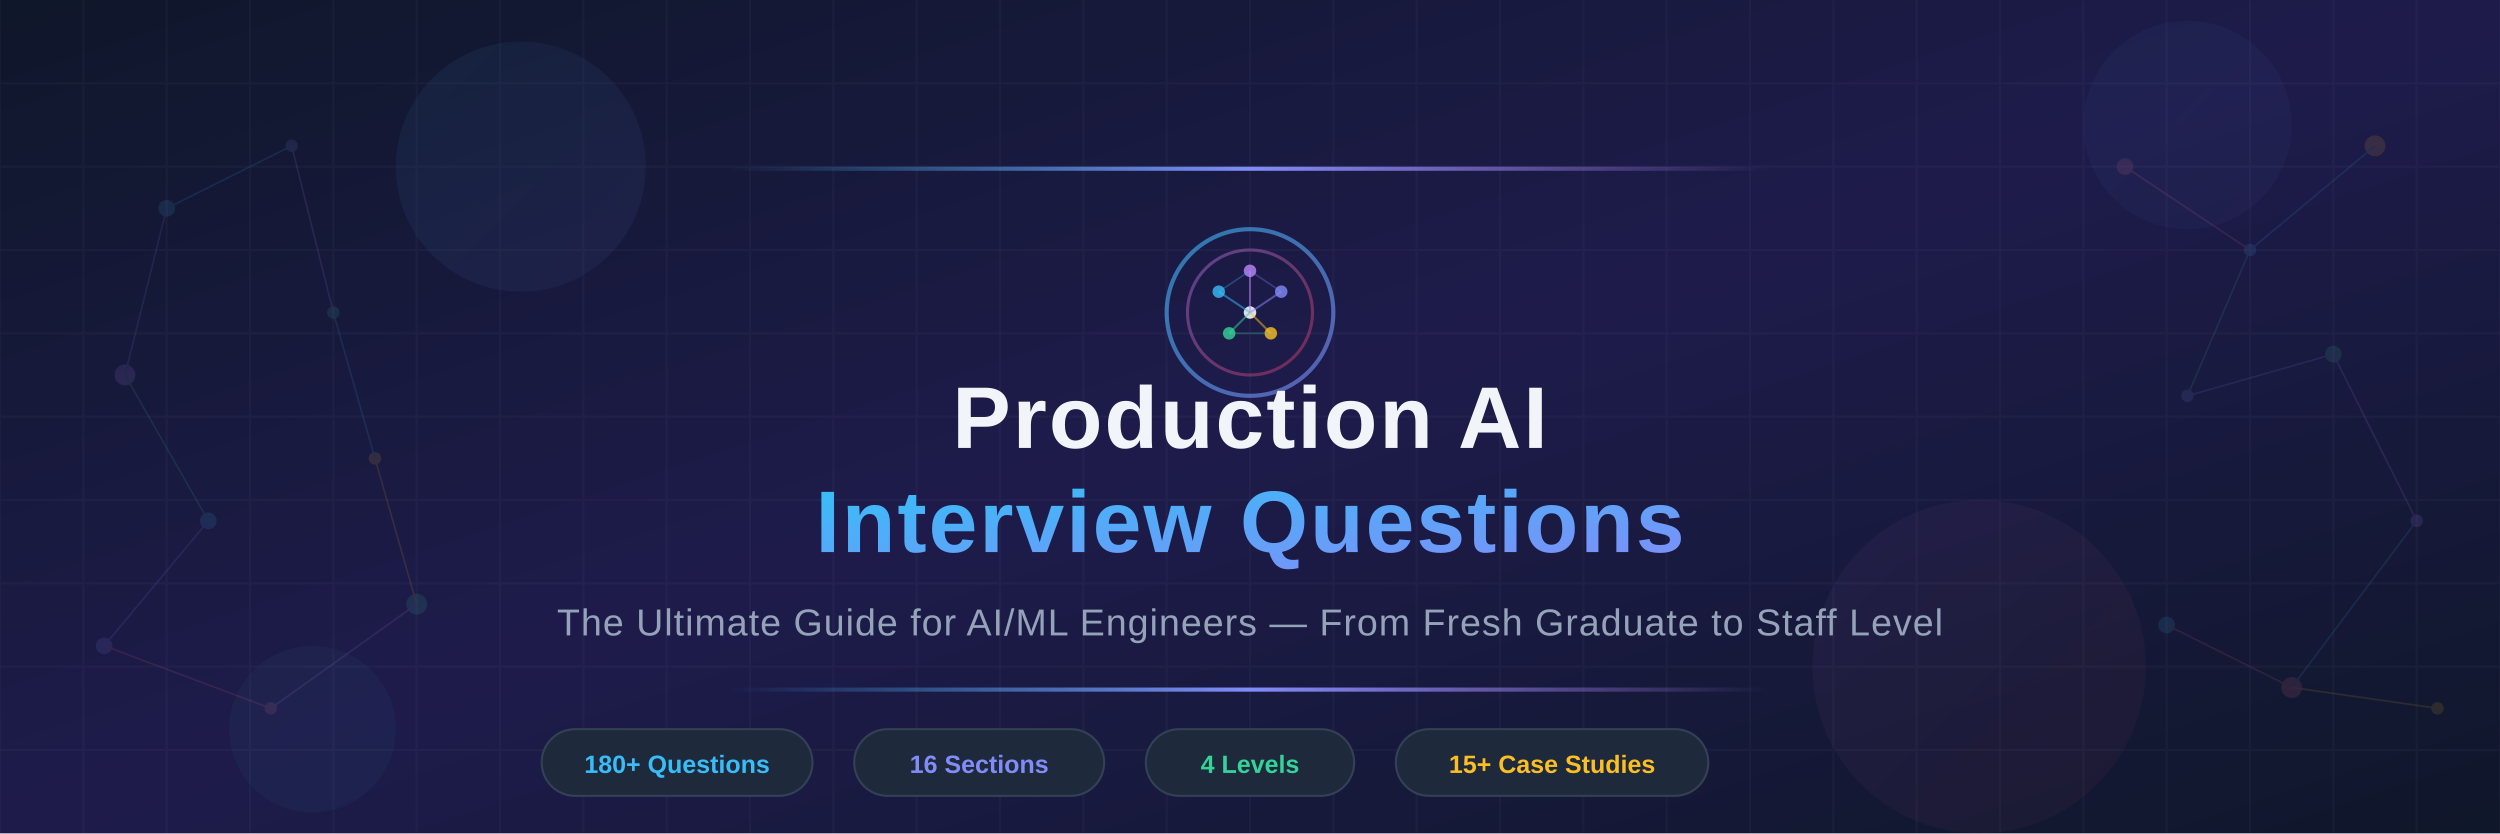
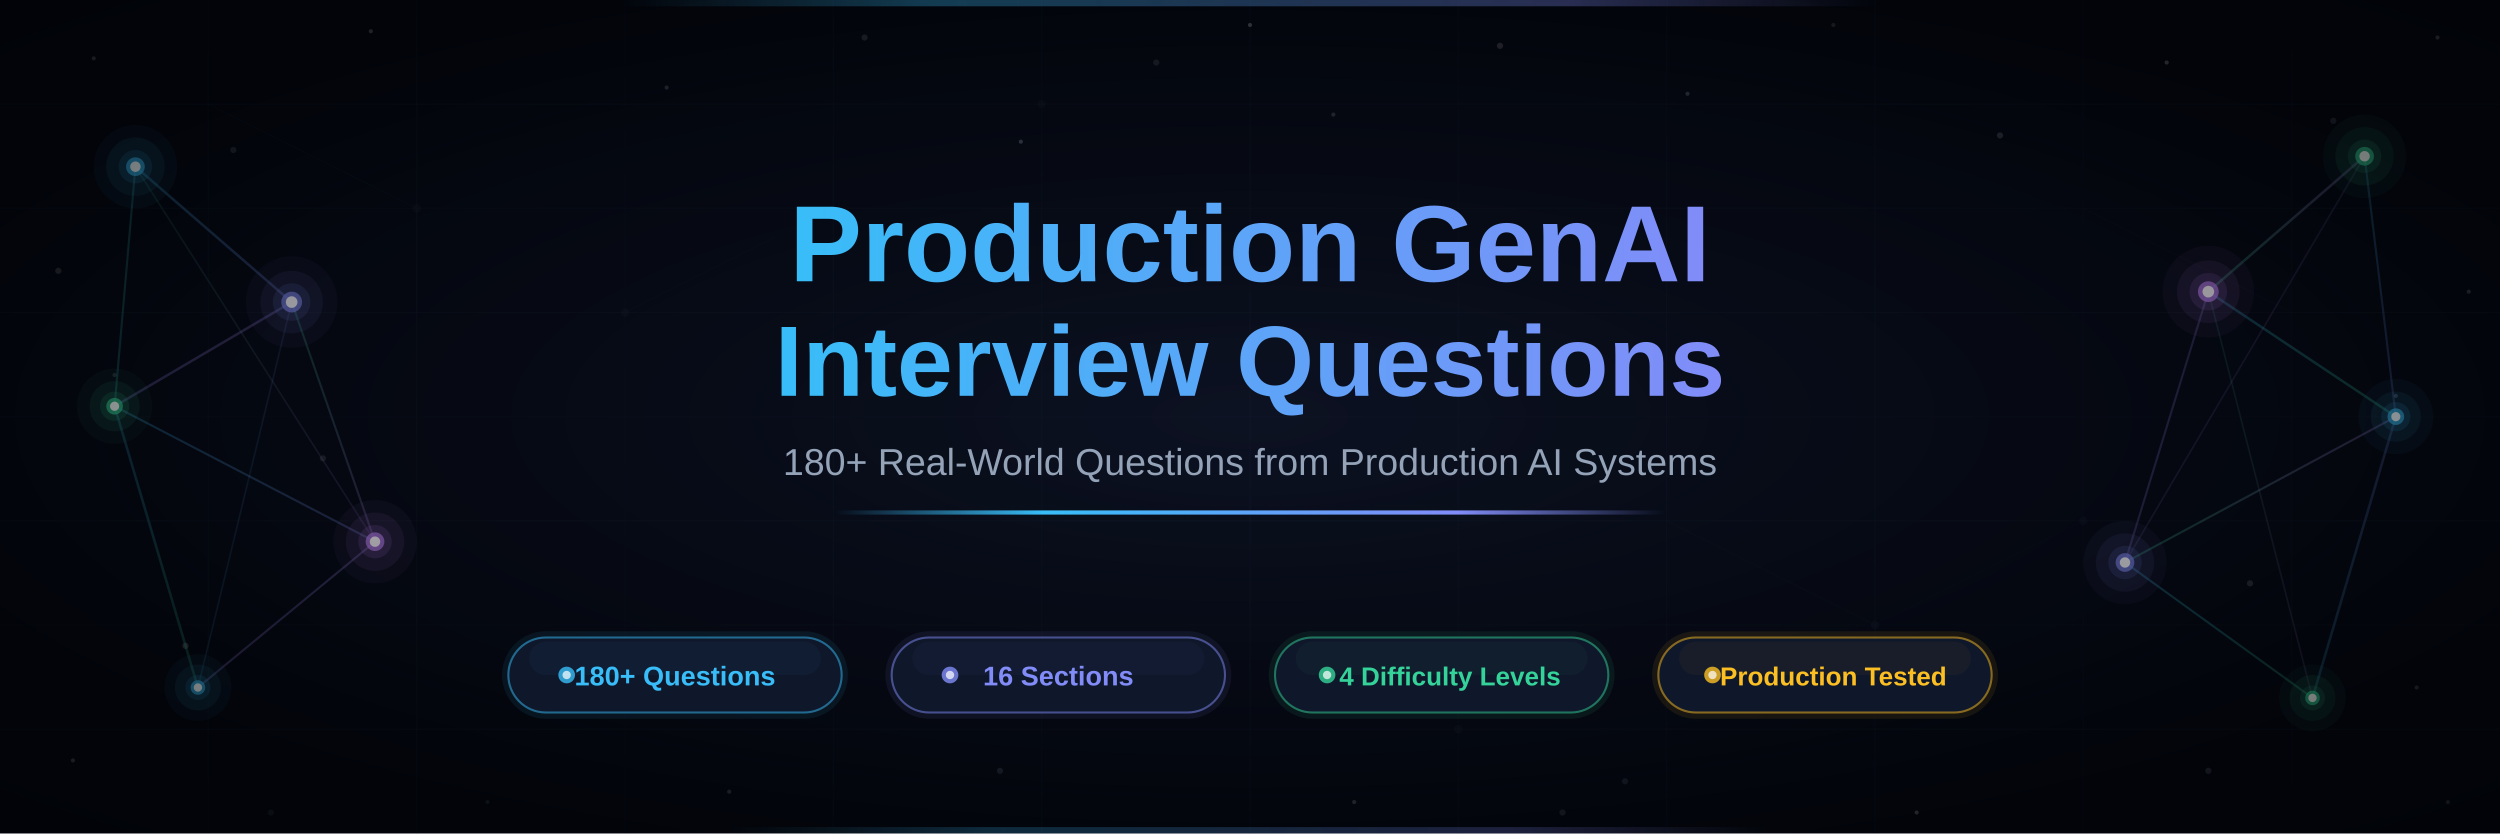
- <svg xmlns="http://www.w3.org/2000/svg" viewBox="0 0 1200 400">
+ <svg xmlns="http://www.w3.org/2000/svg" viewBox="0 0 1200 400" width="1200" height="400">
  <defs>
-     <linearGradient id="bgGrad" x1="0%" y1="0%" x2="100%" y2="100%">
-       <stop offset="0%" style="stop-color:#0f172a;stop-opacity:1" />
-       <stop offset="50%" style="stop-color:#1e1b4b;stop-opacity:1" />
-       <stop offset="100%" style="stop-color:#0f172a;stop-opacity:1" />
-     </linearGradient>
-     <linearGradient id="accentGrad1" x1="0%" y1="0%" x2="100%" y2="100%">
-       <stop offset="0%" style="stop-color:#38bdf8;stop-opacity:1" />
-       <stop offset="100%" style="stop-color:#818cf8;stop-opacity:1" />
-     </linearGradient>
-     <linearGradient id="accentGrad2" x1="0%" y1="0%" x2="100%" y2="100%">
-       <stop offset="0%" style="stop-color:#c084fc;stop-opacity:1" />
-       <stop offset="100%" style="stop-color:#f43f5e;stop-opacity:1" />
-     </linearGradient>
-     <linearGradient id="accentGrad3" x1="0%" y1="0%" x2="100%" y2="100%">
-       <stop offset="0%" style="stop-color:#34d399;stop-opacity:1" />
-       <stop offset="100%" style="stop-color:#38bdf8;stop-opacity:1" />
-     </linearGradient>
-     <linearGradient id="lineGrad" x1="0%" y1="0%" x2="100%" y2="0%">
-       <stop offset="0%" style="stop-color:#38bdf8;stop-opacity:0" />
-       <stop offset="50%" style="stop-color:#818cf8;stop-opacity:1" />
-       <stop offset="100%" style="stop-color:#c084fc;stop-opacity:0" />
+     <radialGradient id="bgGrad" cx="50%" cy="50%" r="70%">
+       <stop offset="0%" stop-color="#0c1222" />
+       <stop offset="100%" stop-color="#030712" />
+     </radialGradient>
+     <linearGradient id="titleGrad" x1="0%" y1="0%" x2="100%" y2="0%">
+       <stop offset="0%" stop-color="#38bdf8" />
+       <stop offset="100%" stop-color="#818cf8" />
+     </linearGradient>
+     <linearGradient id="accentLine" x1="0%" y1="0%" x2="100%" y2="0%">
+       <stop offset="0%" stop-color="#38bdf8" stop-opacity="0" />
+       <stop offset="25%" stop-color="#38bdf8" stop-opacity="1" />
+       <stop offset="75%" stop-color="#818cf8" stop-opacity="1" />
+       <stop offset="100%" stop-color="#818cf8" stop-opacity="0" />
+     </linearGradient>
+     <radialGradient id="vignette" cx="50%" cy="50%" r="60%">
+       <stop offset="0%" stop-color="#000000" stop-opacity="0" />
+       <stop offset="100%" stop-color="#000000" stop-opacity="0.55" />
+     </radialGradient>
+     <radialGradient id="glowSky" cx="50%" cy="50%" r="50%">
+       <stop offset="0%" stop-color="#38bdf8" stop-opacity="0.35" />
+       <stop offset="100%" stop-color="#38bdf8" stop-opacity="0" />
+     </radialGradient>
+     <radialGradient id="glowIndigo" cx="50%" cy="50%" r="50%">
+       <stop offset="0%" stop-color="#818cf8" stop-opacity="0.35" />
+       <stop offset="100%" stop-color="#818cf8" stop-opacity="0" />
+     </radialGradient>
+     <radialGradient id="glowEmerald" cx="50%" cy="50%" r="50%">
+       <stop offset="0%" stop-color="#34d399" stop-opacity="0.35" />
+       <stop offset="100%" stop-color="#34d399" stop-opacity="0" />
+     </radialGradient>
+     <radialGradient id="glowPurple" cx="50%" cy="50%" r="50%">
+       <stop offset="0%" stop-color="#c084fc" stop-opacity="0.35" />
+       <stop offset="100%" stop-color="#c084fc" stop-opacity="0" />
+     </radialGradient>
+     <linearGradient id="connSkyIndigo" x1="0%" y1="0%" x2="100%" y2="0%">
+       <stop offset="0%" stop-color="#38bdf8" />
+       <stop offset="100%" stop-color="#818cf8" />
+     </linearGradient>
+     <linearGradient id="connEmeraldPurple" x1="0%" y1="0%" x2="100%" y2="0%">
+       <stop offset="0%" stop-color="#34d399" />
+       <stop offset="100%" stop-color="#c084fc" />
+     </linearGradient>
+     <linearGradient id="connSkyEmerald" x1="0%" y1="0%" x2="100%" y2="100%">
+       <stop offset="0%" stop-color="#38bdf8" />
+       <stop offset="100%" stop-color="#34d399" />
+     </linearGradient>
+     <linearGradient id="connIndigoPurple" x1="0%" y1="0%" x2="100%" y2="100%">
+       <stop offset="0%" stop-color="#818cf8" />
+       <stop offset="100%" stop-color="#c084fc" />
+     </linearGradient>
+     <linearGradient id="pillGlowSky" x1="0%" y1="0%" x2="0%" y2="100%">
+       <stop offset="0%" stop-color="#38bdf8" stop-opacity="0.2" />
+       <stop offset="100%" stop-color="#38bdf8" stop-opacity="0" />
+     </linearGradient>
+     <linearGradient id="pillGlowIndigo" x1="0%" y1="0%" x2="0%" y2="100%">
+       <stop offset="0%" stop-color="#818cf8" stop-opacity="0.2" />
+       <stop offset="100%" stop-color="#818cf8" stop-opacity="0" />
+     </linearGradient>
+     <linearGradient id="pillGlowEmerald" x1="0%" y1="0%" x2="0%" y2="100%">
+       <stop offset="0%" stop-color="#34d399" stop-opacity="0.2" />
+       <stop offset="100%" stop-color="#34d399" stop-opacity="0" />
+     </linearGradient>
+     <linearGradient id="pillGlowAmber" x1="0%" y1="0%" x2="0%" y2="100%">
+       <stop offset="0%" stop-color="#fbbf24" stop-opacity="0.2" />
+       <stop offset="100%" stop-color="#fbbf24" stop-opacity="0" />
    </linearGradient>
  </defs>
  <rect width="1200" height="400" fill="url(#bgGrad)" />
-   <g opacity="0.03">
-     <line x1="0" y1="0" x2="0" y2="400" stroke="white" stroke-width="1" />
-     <line x1="40" y1="0" x2="40" y2="400" stroke="white" stroke-width="1" />
-     <line x1="80" y1="0" x2="80" y2="400" stroke="white" stroke-width="1" />
-     <line x1="120" y1="0" x2="120" y2="400" stroke="white" stroke-width="1" />
-     <line x1="160" y1="0" x2="160" y2="400" stroke="white" stroke-width="1" />
-     <line x1="200" y1="0" x2="200" y2="400" stroke="white" stroke-width="1" />
-     <line x1="240" y1="0" x2="240" y2="400" stroke="white" stroke-width="1" />
-     <line x1="280" y1="0" x2="280" y2="400" stroke="white" stroke-width="1" />
-     <line x1="320" y1="0" x2="320" y2="400" stroke="white" stroke-width="1" />
-     <line x1="360" y1="0" x2="360" y2="400" stroke="white" stroke-width="1" />
-     <line x1="400" y1="0" x2="400" y2="400" stroke="white" stroke-width="1" />
-     <line x1="440" y1="0" x2="440" y2="400" stroke="white" stroke-width="1" />
-     <line x1="480" y1="0" x2="480" y2="400" stroke="white" stroke-width="1" />
-     <line x1="520" y1="0" x2="520" y2="400" stroke="white" stroke-width="1" />
-     <line x1="560" y1="0" x2="560" y2="400" stroke="white" stroke-width="1" />
-     <line x1="600" y1="0" x2="600" y2="400" stroke="white" stroke-width="1" />
-     <line x1="640" y1="0" x2="640" y2="400" stroke="white" stroke-width="1" />
-     <line x1="680" y1="0" x2="680" y2="400" stroke="white" stroke-width="1" />
-     <line x1="720" y1="0" x2="720" y2="400" stroke="white" stroke-width="1" />
-     <line x1="760" y1="0" x2="760" y2="400" stroke="white" stroke-width="1" />
-     <line x1="800" y1="0" x2="800" y2="400" stroke="white" stroke-width="1" />
-     <line x1="840" y1="0" x2="840" y2="400" stroke="white" stroke-width="1" />
-     <line x1="880" y1="0" x2="880" y2="400" stroke="white" stroke-width="1" />
-     <line x1="920" y1="0" x2="920" y2="400" stroke="white" stroke-width="1" />
-     <line x1="960" y1="0" x2="960" y2="400" stroke="white" stroke-width="1" />
-     <line x1="1000" y1="0" x2="1000" y2="400" stroke="white" stroke-width="1" />
-     <line x1="1040" y1="0" x2="1040" y2="400" stroke="white" stroke-width="1" />
-     <line x1="1080" y1="0" x2="1080" y2="400" stroke="white" stroke-width="1" />
-     <line x1="1120" y1="0" x2="1120" y2="400" stroke="white" stroke-width="1" />
-     <line x1="1160" y1="0" x2="1160" y2="400" stroke="white" stroke-width="1" />
-     <line x1="1200" y1="0" x2="1200" y2="400" stroke="white" stroke-width="1" />
-     <line x1="0" y1="40" x2="1200" y2="40" stroke="white" stroke-width="1" />
-     <line x1="0" y1="80" x2="1200" y2="80" stroke="white" stroke-width="1" />
-     <line x1="0" y1="120" x2="1200" y2="120" stroke="white" stroke-width="1" />
-     <line x1="0" y1="160" x2="1200" y2="160" stroke="white" stroke-width="1" />
-     <line x1="0" y1="200" x2="1200" y2="200" stroke="white" stroke-width="1" />
-     <line x1="0" y1="240" x2="1200" y2="240" stroke="white" stroke-width="1" />
-     <line x1="0" y1="280" x2="1200" y2="280" stroke="white" stroke-width="1" />
-     <line x1="0" y1="320" x2="1200" y2="320" stroke="white" stroke-width="1" />
-     <line x1="0" y1="360" x2="1200" y2="360" stroke="white" stroke-width="1" />
-   </g>
-   <g opacity="0.12">
-     <circle cx="80" cy="100" r="4" fill="#38bdf8" />
-     <circle cx="140" cy="70" r="3" fill="#818cf8" />
-     <circle cx="60" cy="180" r="5" fill="#c084fc" />
-     <circle cx="160" cy="150" r="3" fill="#34d399" />
-     <circle cx="100" cy="250" r="4" fill="#38bdf8" />
-     <circle cx="180" cy="220" r="3" fill="#fbbf24" />
-     <circle cx="50" cy="310" r="4" fill="#818cf8" />
-     <circle cx="130" cy="340" r="3" fill="#fb7185" />
-     <circle cx="200" cy="290" r="5" fill="#34d399" />
-     <line x1="80" y1="100" x2="140" y2="70" stroke="#38bdf8" stroke-width="0.8" />
-     <line x1="80" y1="100" x2="60" y2="180" stroke="#818cf8" stroke-width="0.8" />
-     <line x1="140" y1="70" x2="160" y2="150" stroke="#c084fc" stroke-width="0.8" />
-     <line x1="60" y1="180" x2="100" y2="250" stroke="#34d399" stroke-width="0.8" />
-     <line x1="160" y1="150" x2="180" y2="220" stroke="#38bdf8" stroke-width="0.8" />
-     <line x1="100" y1="250" x2="50" y2="310" stroke="#818cf8" stroke-width="0.8" />
-     <line x1="180" y1="220" x2="200" y2="290" stroke="#fbbf24" stroke-width="0.8" />
-     <line x1="50" y1="310" x2="130" y2="340" stroke="#fb7185" stroke-width="0.8" />
-     <line x1="200" y1="290" x2="130" y2="340" stroke="#c084fc" stroke-width="0.8" />
-   </g>
-   <g opacity="0.12">
-     <circle cx="1020" cy="80" r="4" fill="#fb7185" />
-     <circle cx="1080" cy="120" r="3" fill="#38bdf8" />
-     <circle cx="1140" cy="70" r="5" fill="#fbbf24" />
-     <circle cx="1050" cy="190" r="3" fill="#818cf8" />
-     <circle cx="1120" cy="170" r="4" fill="#34d399" />
-     <circle cx="1160" cy="250" r="3" fill="#c084fc" />
-     <circle cx="1040" cy="300" r="4" fill="#38bdf8" />
-     <circle cx="1100" cy="330" r="5" fill="#fb7185" />
-     <circle cx="1170" cy="340" r="3" fill="#fbbf24" />
-     <line x1="1020" y1="80" x2="1080" y2="120" stroke="#fb7185" stroke-width="0.8" />
-     <line x1="1080" y1="120" x2="1140" y2="70" stroke="#38bdf8" stroke-width="0.8" />
-     <line x1="1050" y1="190" x2="1120" y2="170" stroke="#818cf8" stroke-width="0.8" />
-     <line x1="1080" y1="120" x2="1050" y2="190" stroke="#34d399" stroke-width="0.8" />
-     <line x1="1120" y1="170" x2="1160" y2="250" stroke="#c084fc" stroke-width="0.8" />
-     <line x1="1160" y1="250" x2="1100" y2="330" stroke="#38bdf8" stroke-width="0.8" />
-     <line x1="1040" y1="300" x2="1100" y2="330" stroke="#fb7185" stroke-width="0.8" />
-     <line x1="1100" y1="330" x2="1170" y2="340" stroke="#fbbf24" stroke-width="0.8" />
-   </g>
-   <circle cx="250" cy="80" r="60" fill="url(#accentGrad1)" opacity="0.06" />
-   <circle cx="950" cy="320" r="80" fill="url(#accentGrad2)" opacity="0.05" />
-   <circle cx="150" cy="350" r="40" fill="url(#accentGrad3)" opacity="0.04" />
-   <circle cx="1050" cy="60" r="50" fill="url(#accentGrad1)" opacity="0.04" />
-   <rect x="350" y="80" width="500" height="2" fill="url(#lineGrad)" rx="1" />
-   <g transform="translate(555, 105)">
-     <circle cx="45" cy="45" r="40" fill="none" stroke="url(#accentGrad1)" stroke-width="2" opacity="0.6" />
-     <circle cx="45" cy="45" r="30" fill="none" stroke="url(#accentGrad2)" stroke-width="1.5" opacity="0.4" />
-     <circle cx="30" cy="35" r="3" fill="#38bdf8" opacity="0.8" />
-     <circle cx="60" cy="35" r="3" fill="#818cf8" opacity="0.8" />
-     <circle cx="45" cy="25" r="3" fill="#c084fc" opacity="0.8" />
-     <circle cx="35" cy="55" r="3" fill="#34d399" opacity="0.8" />
-     <circle cx="55" cy="55" r="3" fill="#fbbf24" opacity="0.8" />
-     <circle cx="45" cy="45" r="3" fill="#f1f5f9" opacity="0.9" />
-     <line x1="30" y1="35" x2="45" y2="45" stroke="#38bdf8" stroke-width="1" opacity="0.5" />
-     <line x1="60" y1="35" x2="45" y2="45" stroke="#818cf8" stroke-width="1" opacity="0.5" />
-     <line x1="45" y1="25" x2="45" y2="45" stroke="#c084fc" stroke-width="1" opacity="0.5" />
-     <line x1="35" y1="55" x2="45" y2="45" stroke="#34d399" stroke-width="1" opacity="0.5" />
-     <line x1="55" y1="55" x2="45" y2="45" stroke="#fbbf24" stroke-width="1" opacity="0.5" />
-     <line x1="30" y1="35" x2="45" y2="25" stroke="#38bdf8" stroke-width="0.8" opacity="0.3" />
-     <line x1="60" y1="35" x2="45" y2="25" stroke="#818cf8" stroke-width="0.8" opacity="0.3" />
-     <line x1="35" y1="55" x2="55" y2="55" stroke="#34d399" stroke-width="0.8" opacity="0.3" />
-   </g>
-   <text x="600" y="215" text-anchor="middle" font-family="Arial, sans-serif" font-size="42" font-weight="bold" fill="#f1f5f9" letter-spacing="1">Production AI</text>
-   <text x="600" y="265" text-anchor="middle" font-family="Arial, sans-serif" font-size="42" font-weight="bold" fill="url(#accentGrad1)" letter-spacing="1">Interview Questions</text>
-   <text x="600" y="305" text-anchor="middle" font-family="Arial, sans-serif" font-size="18" fill="#94a3b8" letter-spacing="0.5">The Ultimate Guide for AI/ML Engineers — From Fresh Graduate to Staff Level</text>
-   <rect x="350" y="330" width="500" height="2" fill="url(#lineGrad)" rx="1" />
-   <g transform="translate(260, 350)">
-     <rect x="0" y="0" width="130" height="32" rx="16" fill="#1e293b" stroke="#334155" stroke-width="1" />
-     <text x="65" y="21" text-anchor="middle" font-family="Arial, sans-serif" font-size="12" fill="#38bdf8" font-weight="bold">180+ Questions</text>
-     <rect x="150" y="0" width="120" height="32" rx="16" fill="#1e293b" stroke="#334155" stroke-width="1" />
-     <text x="210" y="21" text-anchor="middle" font-family="Arial, sans-serif" font-size="12" fill="#818cf8" font-weight="bold">16 Sections</text>
-     <rect x="290" y="0" width="100" height="32" rx="16" fill="#1e293b" stroke="#334155" stroke-width="1" />
-     <text x="340" y="21" text-anchor="middle" font-family="Arial, sans-serif" font-size="12" fill="#34d399" font-weight="bold">4 Levels</text>
-     <rect x="410" y="0" width="150" height="32" rx="16" fill="#1e293b" stroke="#334155" stroke-width="1" />
-     <text x="485" y="21" text-anchor="middle" font-family="Arial, sans-serif" font-size="12" fill="#fbbf24" font-weight="bold">15+ Case Studies</text>
-   </g>
+   <line x1="0" y1="50" x2="1200" y2="50" stroke="#1e293b" stroke-opacity="0.2" stroke-width="0.5" />
+   <line x1="0" y1="100" x2="1200" y2="100" stroke="#1e293b" stroke-opacity="0.15" stroke-width="0.5" />
+   <line x1="0" y1="150" x2="1200" y2="150" stroke="#1e293b" stroke-opacity="0.2" stroke-width="0.5" />
+   <line x1="0" y1="200" x2="1200" y2="200" stroke="#1e293b" stroke-opacity="0.12" stroke-width="0.5" />
+   <line x1="0" y1="250" x2="1200" y2="250" stroke="#1e293b" stroke-opacity="0.2" stroke-width="0.5" />
+   <line x1="0" y1="300" x2="1200" y2="300" stroke="#1e293b" stroke-opacity="0.15" stroke-width="0.5" />
+   <line x1="0" y1="350" x2="1200" y2="350" stroke="#1e293b" stroke-opacity="0.2" stroke-width="0.5" />
+   <line x1="100" y1="0" x2="100" y2="400" stroke="#1e293b" stroke-opacity="0.15" stroke-width="0.5" />
+   <line x1="200" y1="0" x2="200" y2="400" stroke="#1e293b" stroke-opacity="0.2" stroke-width="0.5" />
+   <line x1="300" y1="0" x2="300" y2="400" stroke="#1e293b" stroke-opacity="0.12" stroke-width="0.5" />
+   <line x1="400" y1="0" x2="400" y2="400" stroke="#1e293b" stroke-opacity="0.18" stroke-width="0.5" />
+   <line x1="500" y1="0" x2="500" y2="400" stroke="#1e293b" stroke-opacity="0.15" stroke-width="0.5" />
+   <line x1="600" y1="0" x2="600" y2="400" stroke="#1e293b" stroke-opacity="0.2" stroke-width="0.5" />
+   <line x1="700" y1="0" x2="700" y2="400" stroke="#1e293b" stroke-opacity="0.15" stroke-width="0.5" />
+   <line x1="800" y1="0" x2="800" y2="400" stroke="#1e293b" stroke-opacity="0.18" stroke-width="0.5" />
+   <line x1="900" y1="0" x2="900" y2="400" stroke="#1e293b" stroke-opacity="0.2" stroke-width="0.5" />
+   <line x1="1000" y1="0" x2="1000" y2="400" stroke="#1e293b" stroke-opacity="0.12" stroke-width="0.5" />
+   <line x1="1100" y1="0" x2="1100" y2="400" stroke="#1e293b" stroke-opacity="0.15" stroke-width="0.5" />
+   <line x1="100" y1="50" x2="200" y2="100" stroke="#1e293b" stroke-opacity="0.15" stroke-width="0.5" />
+   <line x1="200" y1="100" x2="200" y2="150" stroke="#1e293b" stroke-opacity="0.15" stroke-width="0.5" />
+   <line x1="300" y1="150" x2="400" y2="100" stroke="#1e293b" stroke-opacity="0.12" stroke-width="0.5" />
+   <line x1="800" y1="250" x2="900" y2="300" stroke="#1e293b" stroke-opacity="0.15" stroke-width="0.5" />
+   <line x1="900" y1="300" x2="1000" y2="250" stroke="#1e293b" stroke-opacity="0.12" stroke-width="0.5" />
+   <line x1="1000" y1="100" x2="1100" y2="150" stroke="#1e293b" stroke-opacity="0.15" stroke-width="0.5" />
+   <circle cx="200" cy="100" r="2" fill="#1e293b" opacity="0.25" />
+   <circle cx="300" cy="150" r="2" fill="#1e293b" opacity="0.2" />
+   <circle cx="900" cy="300" r="2" fill="#1e293b" opacity="0.25" />
+   <circle cx="1000" cy="250" r="2" fill="#1e293b" opacity="0.2" />
+   <circle cx="500" cy="50" r="2" fill="#1e293b" opacity="0.22" />
+   <circle cx="700" cy="350" r="2" fill="#1e293b" opacity="0.22" />
+   <circle cx="45" cy="28" r="1" fill="#ffffff" opacity="0.2" />
+   <circle cx="112" cy="72" r="1.5" fill="#c4d5f2" opacity="0.15" />
+   <circle cx="178" cy="15" r="1" fill="#ffffff" opacity="0.25" />
+   <circle cx="234" cy="385" r="1" fill="#c4d5f2" opacity="0.12" />
+   <circle cx="89" cy="310" r="1.5" fill="#ffffff" opacity="0.18" />
+   <circle cx="320" cy="42" r="1" fill="#c4d5f2" opacity="0.22" />
+   <circle cx="415" cy="18" r="1.5" fill="#ffffff" opacity="0.15" />
+   <circle cx="490" cy="68" r="1" fill="#c4d5f2" opacity="0.28" />
+   <circle cx="555" cy="30" r="1.5" fill="#ffffff" opacity="0.12" />
+   <circle cx="640" cy="55" r="1" fill="#c4d5f2" opacity="0.2" />
+   <circle cx="720" cy="22" r="1.5" fill="#ffffff" opacity="0.18" />
+   <circle cx="810" cy="45" r="1" fill="#c4d5f2" opacity="0.25" />
+   <circle cx="880" cy="12" r="1" fill="#ffffff" opacity="0.15" />
+   <circle cx="960" cy="65" r="1.5" fill="#c4d5f2" opacity="0.2" />
+   <circle cx="1040" cy="30" r="1" fill="#ffffff" opacity="0.28" />
+   <circle cx="1120" cy="58" r="1.5" fill="#c4d5f2" opacity="0.15" />
+   <circle cx="1170" cy="18" r="1" fill="#ffffff" opacity="0.22" />
+   <circle cx="55" cy="180" r="1" fill="#c4d5f2" opacity="0.18" />
+   <circle cx="155" cy="220" r="1.5" fill="#ffffff" opacity="0.12" />
+   <circle cx="1150" cy="190" r="1" fill="#c4d5f2" opacity="0.25" />
+   <circle cx="1080" cy="280" r="1.5" fill="#ffffff" opacity="0.15" />
+   <circle cx="35" cy="365" r="1" fill="#ffffff" opacity="0.22" />
+   <circle cx="130" cy="390" r="1.5" fill="#c4d5f2" opacity="0.1" />
+   <circle cx="350" cy="380" r="1" fill="#ffffff" opacity="0.18" />
+   <circle cx="480" cy="370" r="1.5" fill="#c4d5f2" opacity="0.15" />
+   <circle cx="650" cy="385" r="1" fill="#ffffff" opacity="0.2" />
+   <circle cx="780" cy="375" r="1.5" fill="#c4d5f2" opacity="0.12" />
+   <circle cx="920" cy="390" r="1" fill="#ffffff" opacity="0.25" />
+   <circle cx="1060" cy="370" r="1.5" fill="#c4d5f2" opacity="0.18" />
+   <circle cx="1175" cy="385" r="1" fill="#ffffff" opacity="0.15" />
+   <circle cx="1160" cy="330" r="1" fill="#c4d5f2" opacity="0.2" />
+   <circle cx="28" cy="130" r="1.5" fill="#ffffff" opacity="0.15" />
+   <circle cx="1185" cy="140" r="1" fill="#c4d5f2" opacity="0.22" />
+   <circle cx="600" cy="12" r="1" fill="#ffffff" opacity="0.3" />
+   <circle cx="750" cy="390" r="1.5" fill="#c4d5f2" opacity="0.14" />
+   <line x1="65" y1="80" x2="140" y2="145" stroke="url(#connSkyIndigo)" stroke-opacity="0.3" stroke-width="1.2" />
+   <line x1="65" y1="80" x2="55" y2="195" stroke="url(#connSkyEmerald)" stroke-opacity="0.25" stroke-width="1" />
+   <line x1="140" y1="145" x2="55" y2="195" stroke="url(#connIndigoPurple)" stroke-opacity="0.3" stroke-width="1.2" />
+   <line x1="140" y1="145" x2="180" y2="260" stroke="url(#connEmeraldPurple)" stroke-opacity="0.25" stroke-width="1" />
+   <line x1="55" y1="195" x2="180" y2="260" stroke="url(#connSkyIndigo)" stroke-opacity="0.3" stroke-width="1" />
+   <line x1="55" y1="195" x2="95" y2="330" stroke="url(#connSkyEmerald)" stroke-opacity="0.25" stroke-width="1.2" />
+   <line x1="180" y1="260" x2="95" y2="330" stroke="url(#connIndigoPurple)" stroke-opacity="0.3" stroke-width="1" />
+   <line x1="65" y1="80" x2="180" y2="260" stroke="url(#connEmeraldPurple)" stroke-opacity="0.15" stroke-width="0.8" />
+   <line x1="140" y1="145" x2="95" y2="330" stroke="url(#connSkyIndigo)" stroke-opacity="0.15" stroke-width="0.8" />
+   <circle cx="65" cy="80" r="20" fill="#38bdf8" opacity="0.06" />
+   <circle cx="65" cy="80" r="14" fill="#38bdf8" opacity="0.1" />
+   <circle cx="65" cy="80" r="8" fill="#38bdf8" opacity="0.15" />
+   <circle cx="65" cy="80" r="4.5" fill="#38bdf8" opacity="0.7" />
+   <circle cx="65" cy="80" r="2.5" fill="#ffffff" opacity="0.9" />
+   <circle cx="140" cy="145" r="22" fill="#818cf8" opacity="0.06" />
+   <circle cx="140" cy="145" r="15" fill="#818cf8" opacity="0.1" />
+   <circle cx="140" cy="145" r="9" fill="#818cf8" opacity="0.15" />
+   <circle cx="140" cy="145" r="5" fill="#818cf8" opacity="0.7" />
+   <circle cx="140" cy="145" r="2.8" fill="#ffffff" opacity="0.9" />
+   <circle cx="55" cy="195" r="18" fill="#34d399" opacity="0.06" />
+   <circle cx="55" cy="195" r="12" fill="#34d399" opacity="0.1" />
+   <circle cx="55" cy="195" r="7" fill="#34d399" opacity="0.15" />
+   <circle cx="55" cy="195" r="4" fill="#34d399" opacity="0.7" />
+   <circle cx="55" cy="195" r="2.2" fill="#ffffff" opacity="0.9" />
+   <circle cx="180" cy="260" r="20" fill="#c084fc" opacity="0.06" />
+   <circle cx="180" cy="260" r="14" fill="#c084fc" opacity="0.1" />
+   <circle cx="180" cy="260" r="8" fill="#c084fc" opacity="0.15" />
+   <circle cx="180" cy="260" r="4.5" fill="#c084fc" opacity="0.7" />
+   <circle cx="180" cy="260" r="2.5" fill="#ffffff" opacity="0.9" />
+   <circle cx="95" cy="330" r="16" fill="#38bdf8" opacity="0.06" />
+   <circle cx="95" cy="330" r="11" fill="#38bdf8" opacity="0.1" />
+   <circle cx="95" cy="330" r="6" fill="#38bdf8" opacity="0.15" />
+   <circle cx="95" cy="330" r="3.5" fill="#38bdf8" opacity="0.7" />
+   <circle cx="95" cy="330" r="2" fill="#ffffff" opacity="0.9" />
+   <line x1="1135" y1="75" x2="1060" y2="140" stroke="url(#connEmeraldPurple)" stroke-opacity="0.3" stroke-width="1.2" />
+   <line x1="1135" y1="75" x2="1150" y2="200" stroke="url(#connSkyIndigo)" stroke-opacity="0.25" stroke-width="1" />
+   <line x1="1060" y1="140" x2="1150" y2="200" stroke="url(#connSkyEmerald)" stroke-opacity="0.3" stroke-width="1.2" />
+   <line x1="1060" y1="140" x2="1020" y2="270" stroke="url(#connIndigoPurple)" stroke-opacity="0.25" stroke-width="1" />
+   <line x1="1150" y1="200" x2="1020" y2="270" stroke="url(#connEmeraldPurple)" stroke-opacity="0.3" stroke-width="1" />
+   <line x1="1150" y1="200" x2="1110" y2="335" stroke="url(#connSkyIndigo)" stroke-opacity="0.25" stroke-width="1.2" />
+   <line x1="1020" y1="270" x2="1110" y2="335" stroke="url(#connSkyEmerald)" stroke-opacity="0.3" stroke-width="1" />
+   <line x1="1135" y1="75" x2="1020" y2="270" stroke="url(#connIndigoPurple)" stroke-opacity="0.15" stroke-width="0.8" />
+   <line x1="1060" y1="140" x2="1110" y2="335" stroke="url(#connEmeraldPurple)" stroke-opacity="0.15" stroke-width="0.8" />
+   <circle cx="1135" cy="75" r="20" fill="#34d399" opacity="0.06" />
+   <circle cx="1135" cy="75" r="14" fill="#34d399" opacity="0.1" />
+   <circle cx="1135" cy="75" r="8" fill="#34d399" opacity="0.15" />
+   <circle cx="1135" cy="75" r="4.5" fill="#34d399" opacity="0.7" />
+   <circle cx="1135" cy="75" r="2.5" fill="#ffffff" opacity="0.9" />
+   <circle cx="1060" cy="140" r="22" fill="#c084fc" opacity="0.06" />
+   <circle cx="1060" cy="140" r="15" fill="#c084fc" opacity="0.1" />
+   <circle cx="1060" cy="140" r="9" fill="#c084fc" opacity="0.15" />
+   <circle cx="1060" cy="140" r="5" fill="#c084fc" opacity="0.7" />
+   <circle cx="1060" cy="140" r="2.8" fill="#ffffff" opacity="0.9" />
+   <circle cx="1150" cy="200" r="18" fill="#38bdf8" opacity="0.06" />
+   <circle cx="1150" cy="200" r="12" fill="#38bdf8" opacity="0.1" />
+   <circle cx="1150" cy="200" r="7" fill="#38bdf8" opacity="0.15" />
+   <circle cx="1150" cy="200" r="4" fill="#38bdf8" opacity="0.7" />
+   <circle cx="1150" cy="200" r="2.2" fill="#ffffff" opacity="0.9" />
+   <circle cx="1020" cy="270" r="20" fill="#818cf8" opacity="0.06" />
+   <circle cx="1020" cy="270" r="14" fill="#818cf8" opacity="0.1" />
+   <circle cx="1020" cy="270" r="8" fill="#818cf8" opacity="0.15" />
+   <circle cx="1020" cy="270" r="4.5" fill="#818cf8" opacity="0.7" />
+   <circle cx="1020" cy="270" r="2.5" fill="#ffffff" opacity="0.9" />
+   <circle cx="1110" cy="335" r="16" fill="#34d399" opacity="0.06" />
+   <circle cx="1110" cy="335" r="11" fill="#34d399" opacity="0.1" />
+   <circle cx="1110" cy="335" r="6" fill="#34d399" opacity="0.15" />
+   <circle cx="1110" cy="335" r="3.5" fill="#34d399" opacity="0.7" />
+   <circle cx="1110" cy="335" r="2" fill="#ffffff" opacity="0.9" />
+   <rect width="1200" height="400" fill="url(#vignette)" />
+   <text x="600" y="135" text-anchor="middle" font-family="Arial, sans-serif" font-weight="bold" font-size="52" fill="url(#titleGrad)">Production GenAI</text>
+   <text x="600" y="190" text-anchor="middle" font-family="Arial, sans-serif" font-weight="bold" font-size="48" fill="url(#titleGrad)">Interview Questions</text>
+   <text x="600" y="228" text-anchor="middle" font-family="Arial, sans-serif" font-size="18" fill="#94a3b8">180+ Real-World Questions from Production AI Systems</text>
+   <rect x="400" y="245" width="400" height="2" rx="1" fill="url(#accentLine)" />
+   <rect x="241" y="303" width="166" height="42" rx="21" fill="#38bdf8" opacity="0.08" />
+   <rect x="244" y="306" width="160" height="36" rx="18" fill="#0f172a" stroke="#38bdf8" stroke-opacity="0.5" stroke-width="1" />
+   <rect x="254" y="308" width="140" height="16" rx="8" fill="#38bdf8" opacity="0.04" />
+   <circle cx="272" cy="324" r="4" fill="#38bdf8" opacity="0.8" />
+   <circle cx="272" cy="324" r="2" fill="#ffffff" opacity="0.7" />
+   <text x="324" y="329" text-anchor="middle" font-family="Arial, sans-serif" font-weight="bold" font-size="13" fill="#38bdf8">180+ Questions</text>
+   <rect x="425" y="303" width="166" height="42" rx="21" fill="#818cf8" opacity="0.08" />
+   <rect x="428" y="306" width="160" height="36" rx="18" fill="#0f172a" stroke="#818cf8" stroke-opacity="0.5" stroke-width="1" />
+   <rect x="438" y="308" width="140" height="16" rx="8" fill="#818cf8" opacity="0.04" />
+   <circle cx="456" cy="324" r="4" fill="#818cf8" opacity="0.8" />
+   <circle cx="456" cy="324" r="2" fill="#ffffff" opacity="0.7" />
+   <text x="508" y="329" text-anchor="middle" font-family="Arial, sans-serif" font-weight="bold" font-size="13" fill="#818cf8">16 Sections</text>
+   <rect x="609" y="303" width="166" height="42" rx="21" fill="#34d399" opacity="0.08" />
+   <rect x="612" y="306" width="160" height="36" rx="18" fill="#0f172a" stroke="#34d399" stroke-opacity="0.5" stroke-width="1" />
+   <rect x="622" y="308" width="140" height="16" rx="8" fill="#34d399" opacity="0.04" />
+   <circle cx="637" cy="324" r="4" fill="#34d399" opacity="0.8" />
+   <circle cx="637" cy="324" r="2" fill="#ffffff" opacity="0.7" />
+   <text x="696" y="329" text-anchor="middle" font-family="Arial, sans-serif" font-weight="bold" font-size="12.5" fill="#34d399">4 Difficulty Levels</text>
+   <rect x="793" y="303" width="166" height="42" rx="21" fill="#fbbf24" opacity="0.08" />
+   <rect x="796" y="306" width="160" height="36" rx="18" fill="#0f172a" stroke="#fbbf24" stroke-opacity="0.5" stroke-width="1" />
+   <rect x="806" y="308" width="140" height="16" rx="8" fill="#fbbf24" opacity="0.04" />
+   <circle cx="822" cy="324" r="4" fill="#fbbf24" opacity="0.8" />
+   <circle cx="822" cy="324" r="2" fill="#ffffff" opacity="0.7" />
+   <text x="880" y="329" text-anchor="middle" font-family="Arial, sans-serif" font-weight="bold" font-size="12.5" fill="#fbbf24">Production Tested</text>
+   <rect x="300" y="0" width="600" height="3" rx="1.5" fill="url(#accentLine)" opacity="0.3" />
+   <rect x="350" y="397" width="500" height="3" rx="1.5" fill="url(#accentLine)" opacity="0.2" />
</svg>
